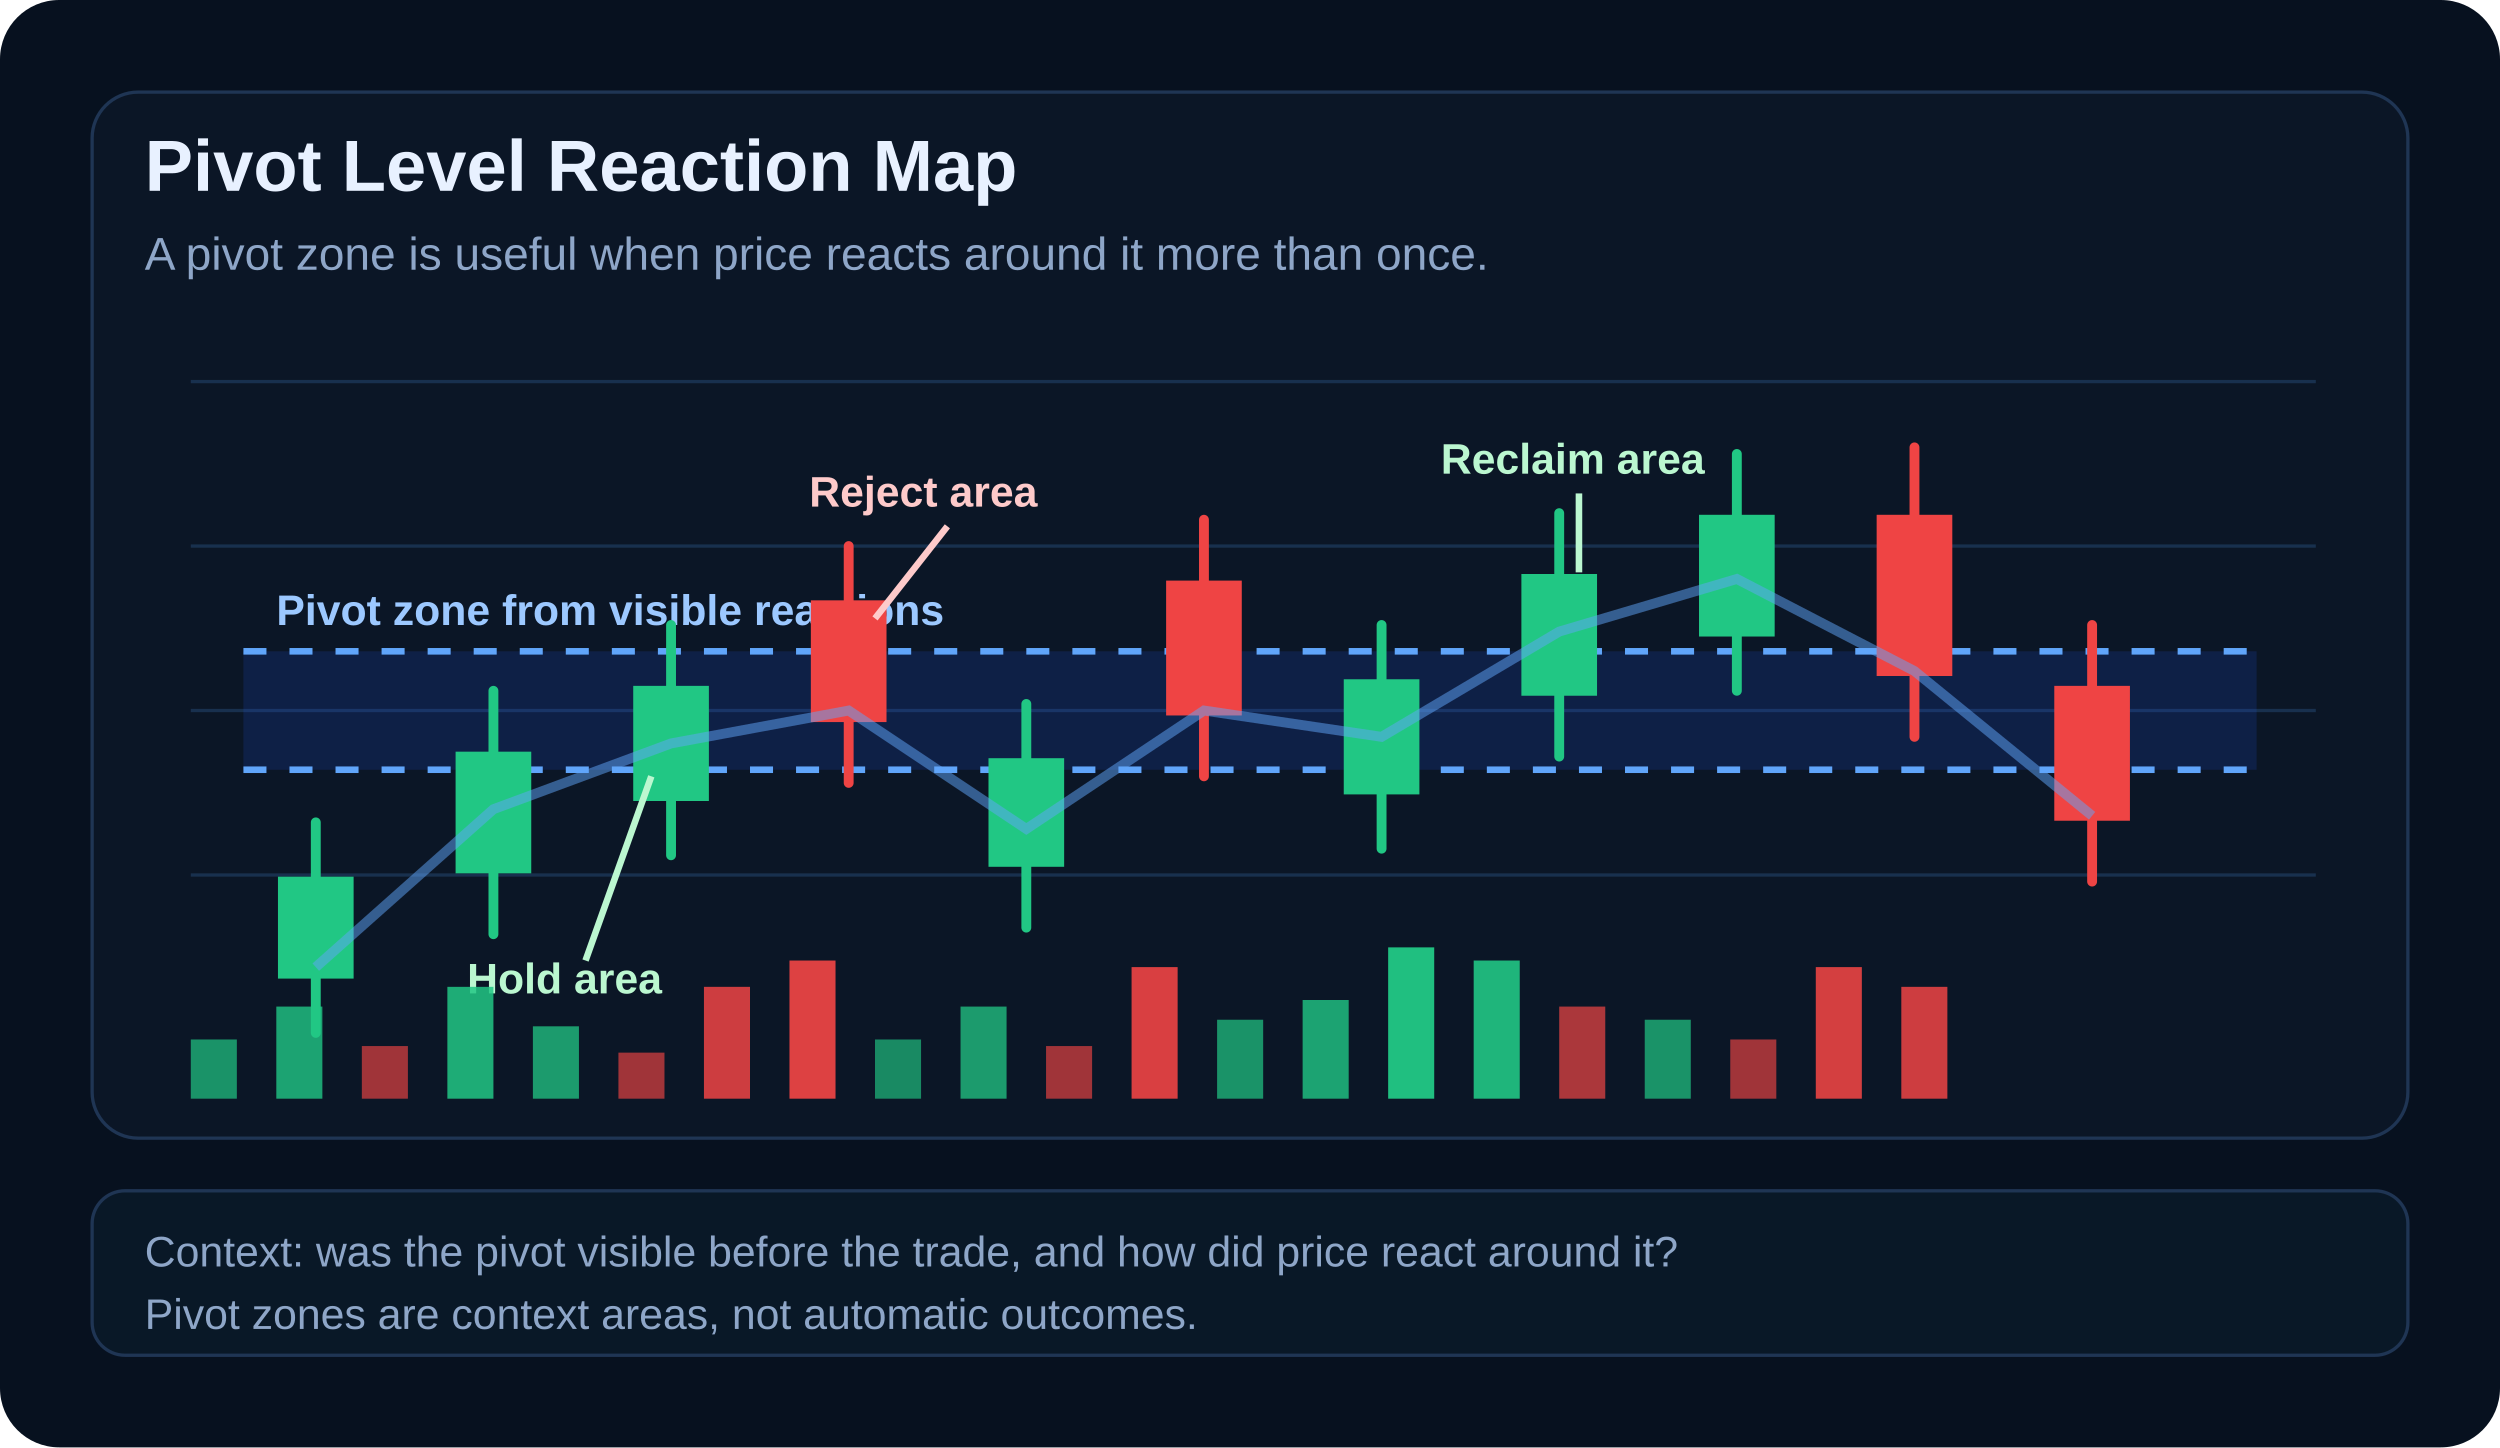
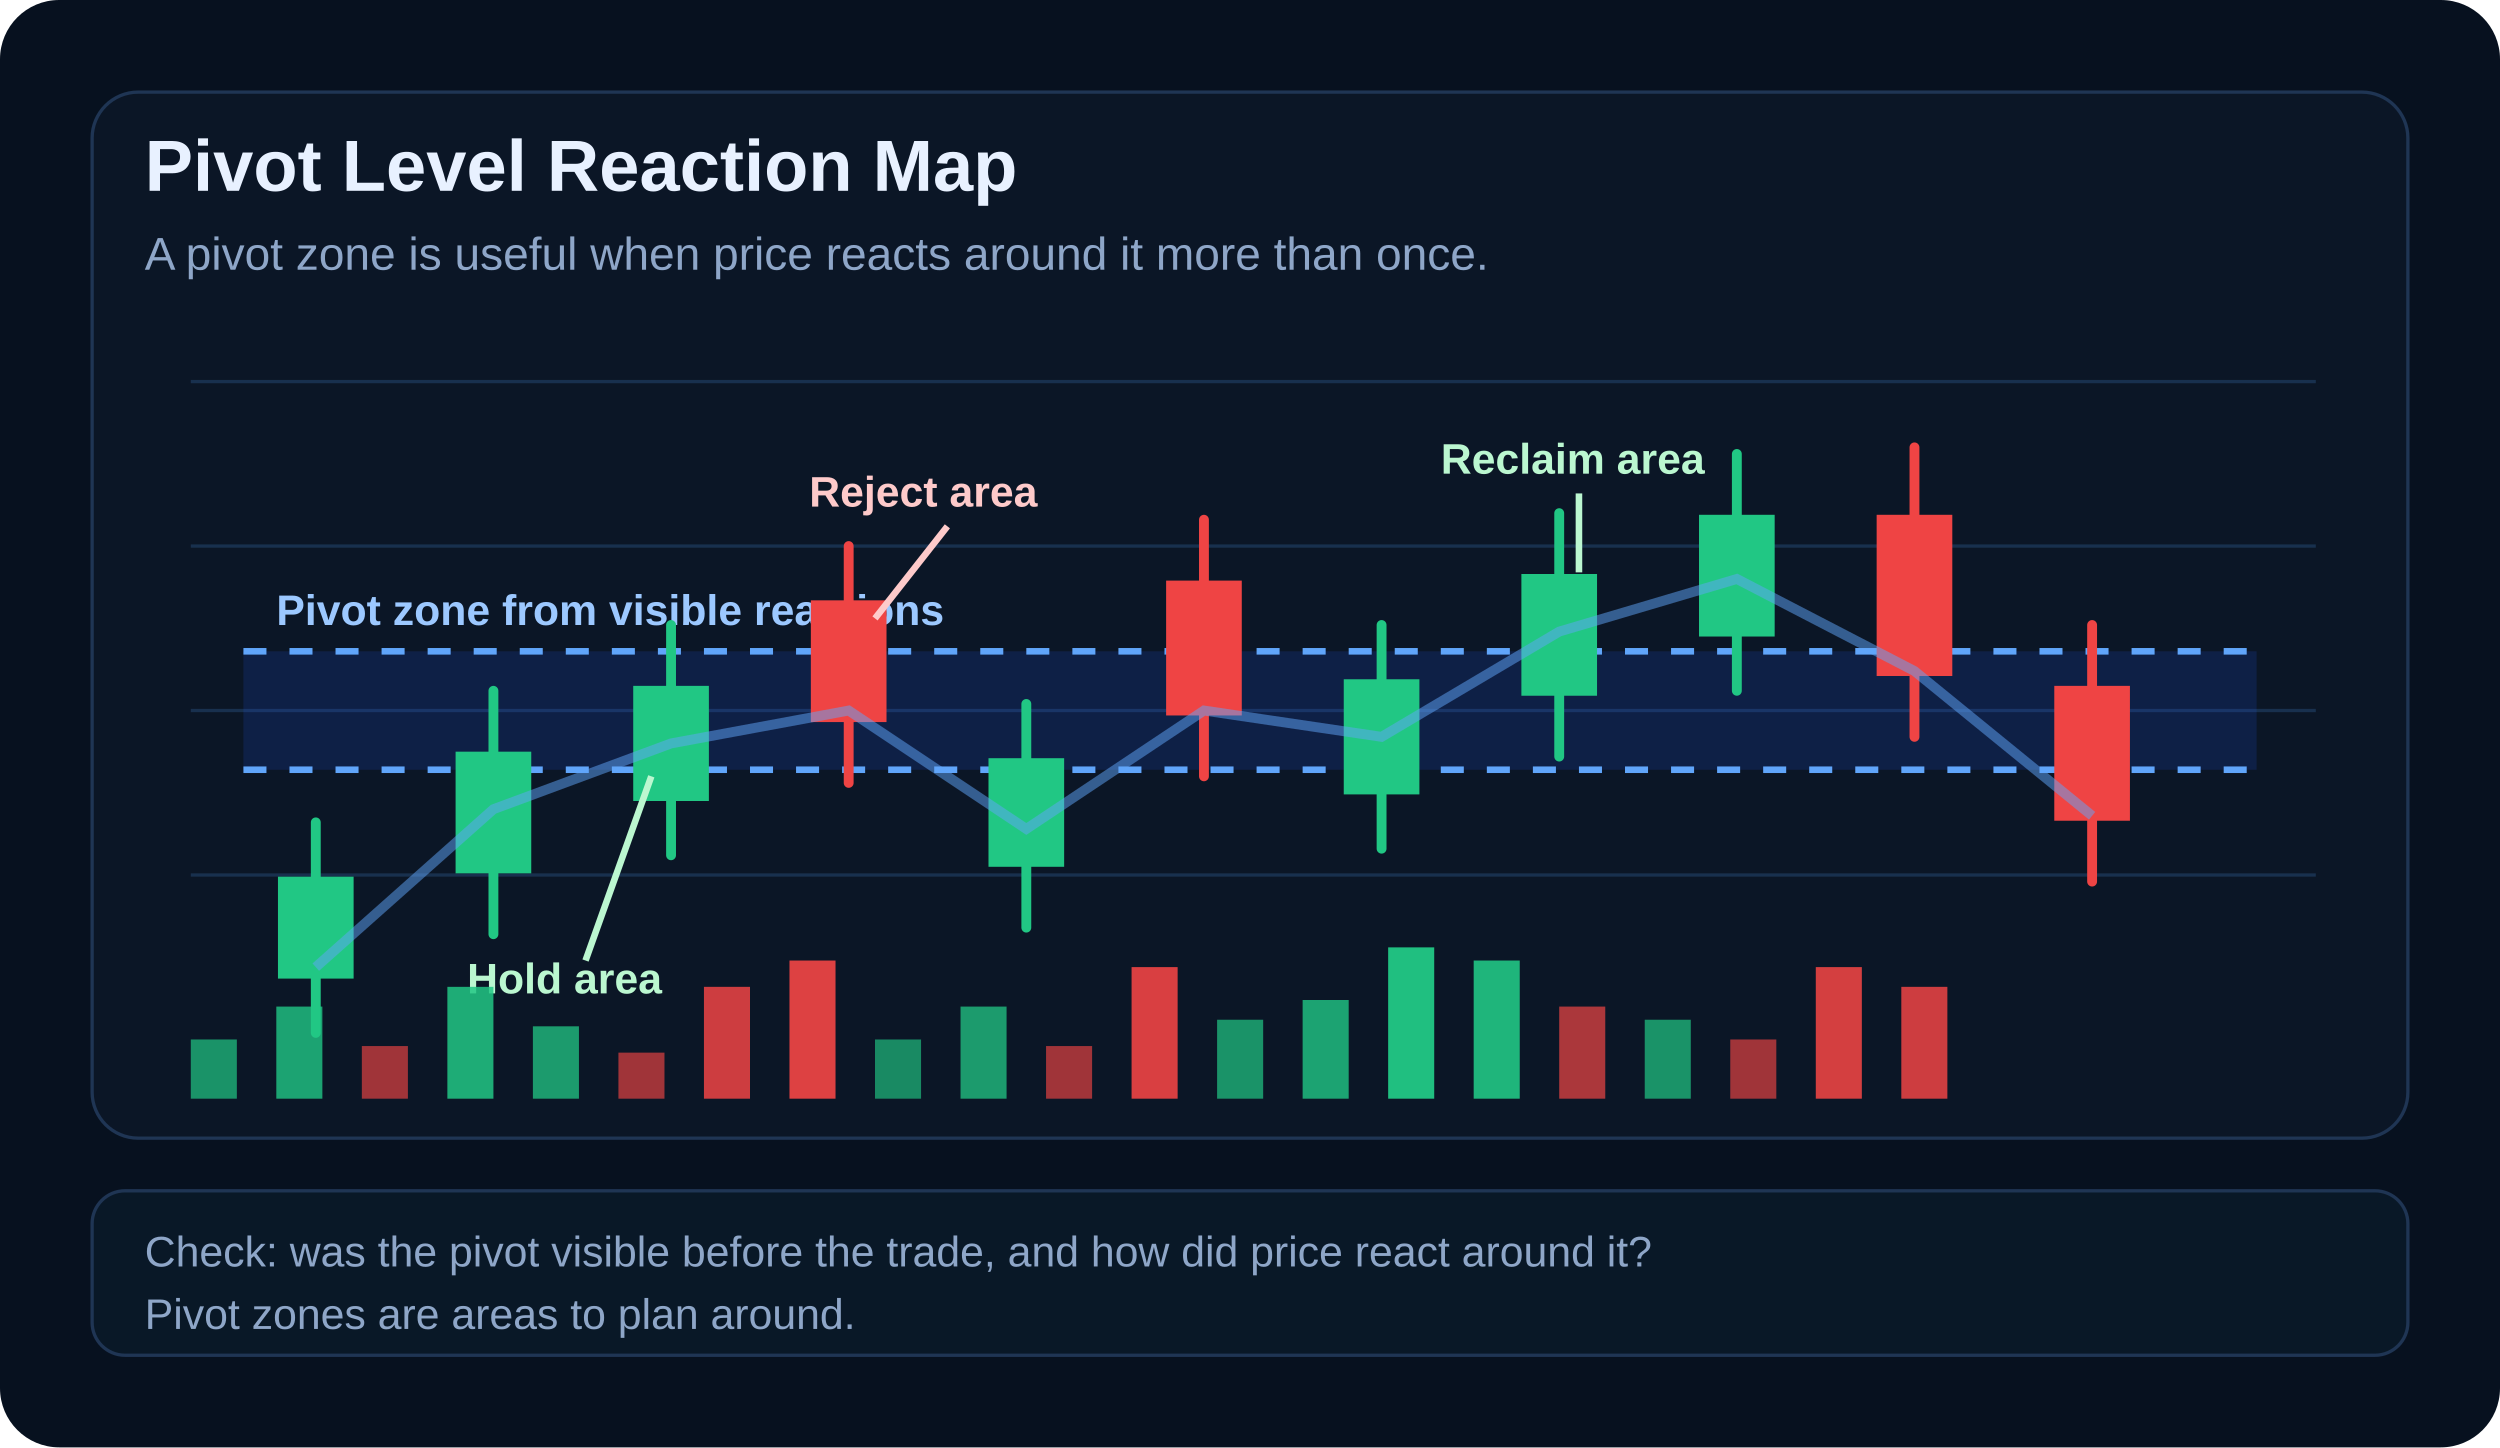
<svg xmlns="http://www.w3.org/2000/svg" viewBox="0 0 760 440" role="img" aria-labelledby="title desc">
  <rect width="760" height="440" rx="18" fill="#07111f" />
  <rect x="28" y="28" width="704" height="318" rx="14" fill="#0b1626" stroke="#1f3554" />
  <text x="44" y="58" fill="#e8f1ff" font-family="Arial, sans-serif" font-size="22" font-weight="700">Pivot Level Reaction Map</text>
  <text x="44" y="82" fill="#8ea6c8" font-family="Arial, sans-serif" font-size="14">A pivot zone is useful when price reacts around it more than once.</text>
  <g stroke="#18304e" stroke-width="1">
    <line x1="58" y1="116" x2="704" y2="116" />
    <line x1="58" y1="166" x2="704" y2="166" />
    <line x1="58" y1="216" x2="704" y2="216" />
    <line x1="58" y1="266" x2="704" y2="266" />
  </g>
  <rect x="74" y="198" width="612" height="36" fill="#1d4ed8" opacity=".18" />
  <line x1="74" y1="198" x2="686" y2="198" stroke="#60a5fa" stroke-width="2" stroke-dasharray="7 7" />
  <line x1="74" y1="234" x2="686" y2="234" stroke="#60a5fa" stroke-width="2" stroke-dasharray="7 7" />
  <text x="84" y="190" fill="#9cc8ff" font-family="Arial, sans-serif" font-size="13" font-weight="700">Pivot zone from visible reactions</text>
  <g stroke-linecap="round" stroke-width="3">
    <g stroke="#21c784" fill="#21c784">
      <line x1="96" y1="250" x2="96" y2="314" />
      <rect x="86" y="268" width="20" height="28" />
      <line x1="150" y1="210" x2="150" y2="284" />
      <rect x="140" y="230" width="20" height="34" />
      <line x1="204" y1="190" x2="204" y2="260" />
      <rect x="194" y="210" width="20" height="32" />
      <line x1="312" y1="214" x2="312" y2="282" />
      <rect x="302" y="232" width="20" height="30" />
      <line x1="420" y1="190" x2="420" y2="258" />
      <rect x="410" y="208" width="20" height="32" />
      <line x1="474" y1="156" x2="474" y2="230" />
      <rect x="464" y="176" width="20" height="34" />
      <line x1="528" y1="138" x2="528" y2="210" />
      <rect x="518" y="158" width="20" height="34" />
    </g>
    <g stroke="#ef4444" fill="#ef4444">
      <line x1="258" y1="166" x2="258" y2="238" />
      <rect x="248" y="184" width="20" height="34" />
      <line x1="366" y1="158" x2="366" y2="236" />
      <rect x="356" y="178" width="20" height="38" />
      <line x1="582" y1="136" x2="582" y2="224" />
      <rect x="572" y="158" width="20" height="46" />
      <line x1="636" y1="190" x2="636" y2="268" />
      <rect x="626" y="210" width="20" height="38" />
    </g>
  </g>
  <path d="M96 294 L150 246 L204 226 L258 216 L312 252 L366 216 L420 224 L474 192 L528 176 L582 204 L636 248" fill="none" stroke="#60a5fa" stroke-width="3" opacity=".5" />
  <g font-family="Arial, sans-serif" font-size="13" font-weight="700">
    <text x="142" y="302" fill="#bbf7d0">Hold area</text>
    <path d="M178 292 L198 236" stroke="#bbf7d0" stroke-width="2" />
    <text x="246" y="154" fill="#fecaca">Reject area</text>
    <path d="M288 160 L266 188" stroke="#fecaca" stroke-width="2" />
    <text x="438" y="144" fill="#bbf7d0">Reclaim area</text>
    <path d="M480 150 L480 174" stroke="#bbf7d0" stroke-width="2" />
  </g>
  <g>
    <rect x="58" y="316" width="14" height="18" fill="#21c784" opacity=".7" />
    <rect x="84" y="306" width="14" height="28" fill="#21c784" opacity=".8" />
    <rect x="110" y="318" width="14" height="16" fill="#ef4444" opacity=".65" />
    <rect x="136" y="300" width="14" height="34" fill="#21c784" opacity=".85" />
    <rect x="162" y="312" width="14" height="22" fill="#21c784" opacity=".75" />
    <rect x="188" y="320" width="14" height="14" fill="#ef4444" opacity=".65" />
    <rect x="214" y="300" width="14" height="34" fill="#ef4444" opacity=".85" />
    <rect x="240" y="292" width="14" height="42" fill="#ef4444" opacity=".92" />
    <rect x="266" y="316" width="14" height="18" fill="#21c784" opacity=".65" />
    <rect x="292" y="306" width="14" height="28" fill="#21c784" opacity=".75" />
    <rect x="318" y="318" width="14" height="16" fill="#ef4444" opacity=".65" />
    <rect x="344" y="294" width="14" height="40" fill="#ef4444" opacity=".9" />
    <rect x="370" y="310" width="14" height="24" fill="#21c784" opacity=".7" />
    <rect x="396" y="304" width="14" height="30" fill="#21c784" opacity=".8" />
    <rect x="422" y="288" width="14" height="46" fill="#21c784" opacity=".95" />
    <rect x="448" y="292" width="14" height="42" fill="#21c784" opacity=".9" />
    <rect x="474" y="306" width="14" height="28" fill="#ef4444" opacity=".7" />
    <rect x="500" y="310" width="14" height="24" fill="#21c784" opacity=".7" />
    <rect x="526" y="316" width="14" height="18" fill="#ef4444" opacity=".65" />
    <rect x="552" y="294" width="14" height="40" fill="#ef4444" opacity=".88" />
    <rect x="578" y="300" width="14" height="34" fill="#ef4444" opacity=".85" />
  </g>
  <rect x="28" y="362" width="704" height="50" rx="10" fill="#091827" stroke="#1f3554" />
-   <text x="44" y="385" fill="#8ea6c8" font-family="Arial, sans-serif" font-size="13">Context: was the pivot visible before the trade, and how did price react around it?</text>
-   <text x="44" y="404" fill="#8ea6c8" font-family="Arial, sans-serif" font-size="13">Pivot zones are context areas, not automatic outcomes.</text>
+   <text x="44" y="385" fill="#8ea6c8" font-family="Arial, sans-serif" font-size="13">Check: was the pivot visible before the trade, and how did price react around it?</text>
+   <text x="44" y="404" fill="#8ea6c8" font-family="Arial, sans-serif" font-size="13">Pivot zones are areas to plan around.</text>
</svg>
